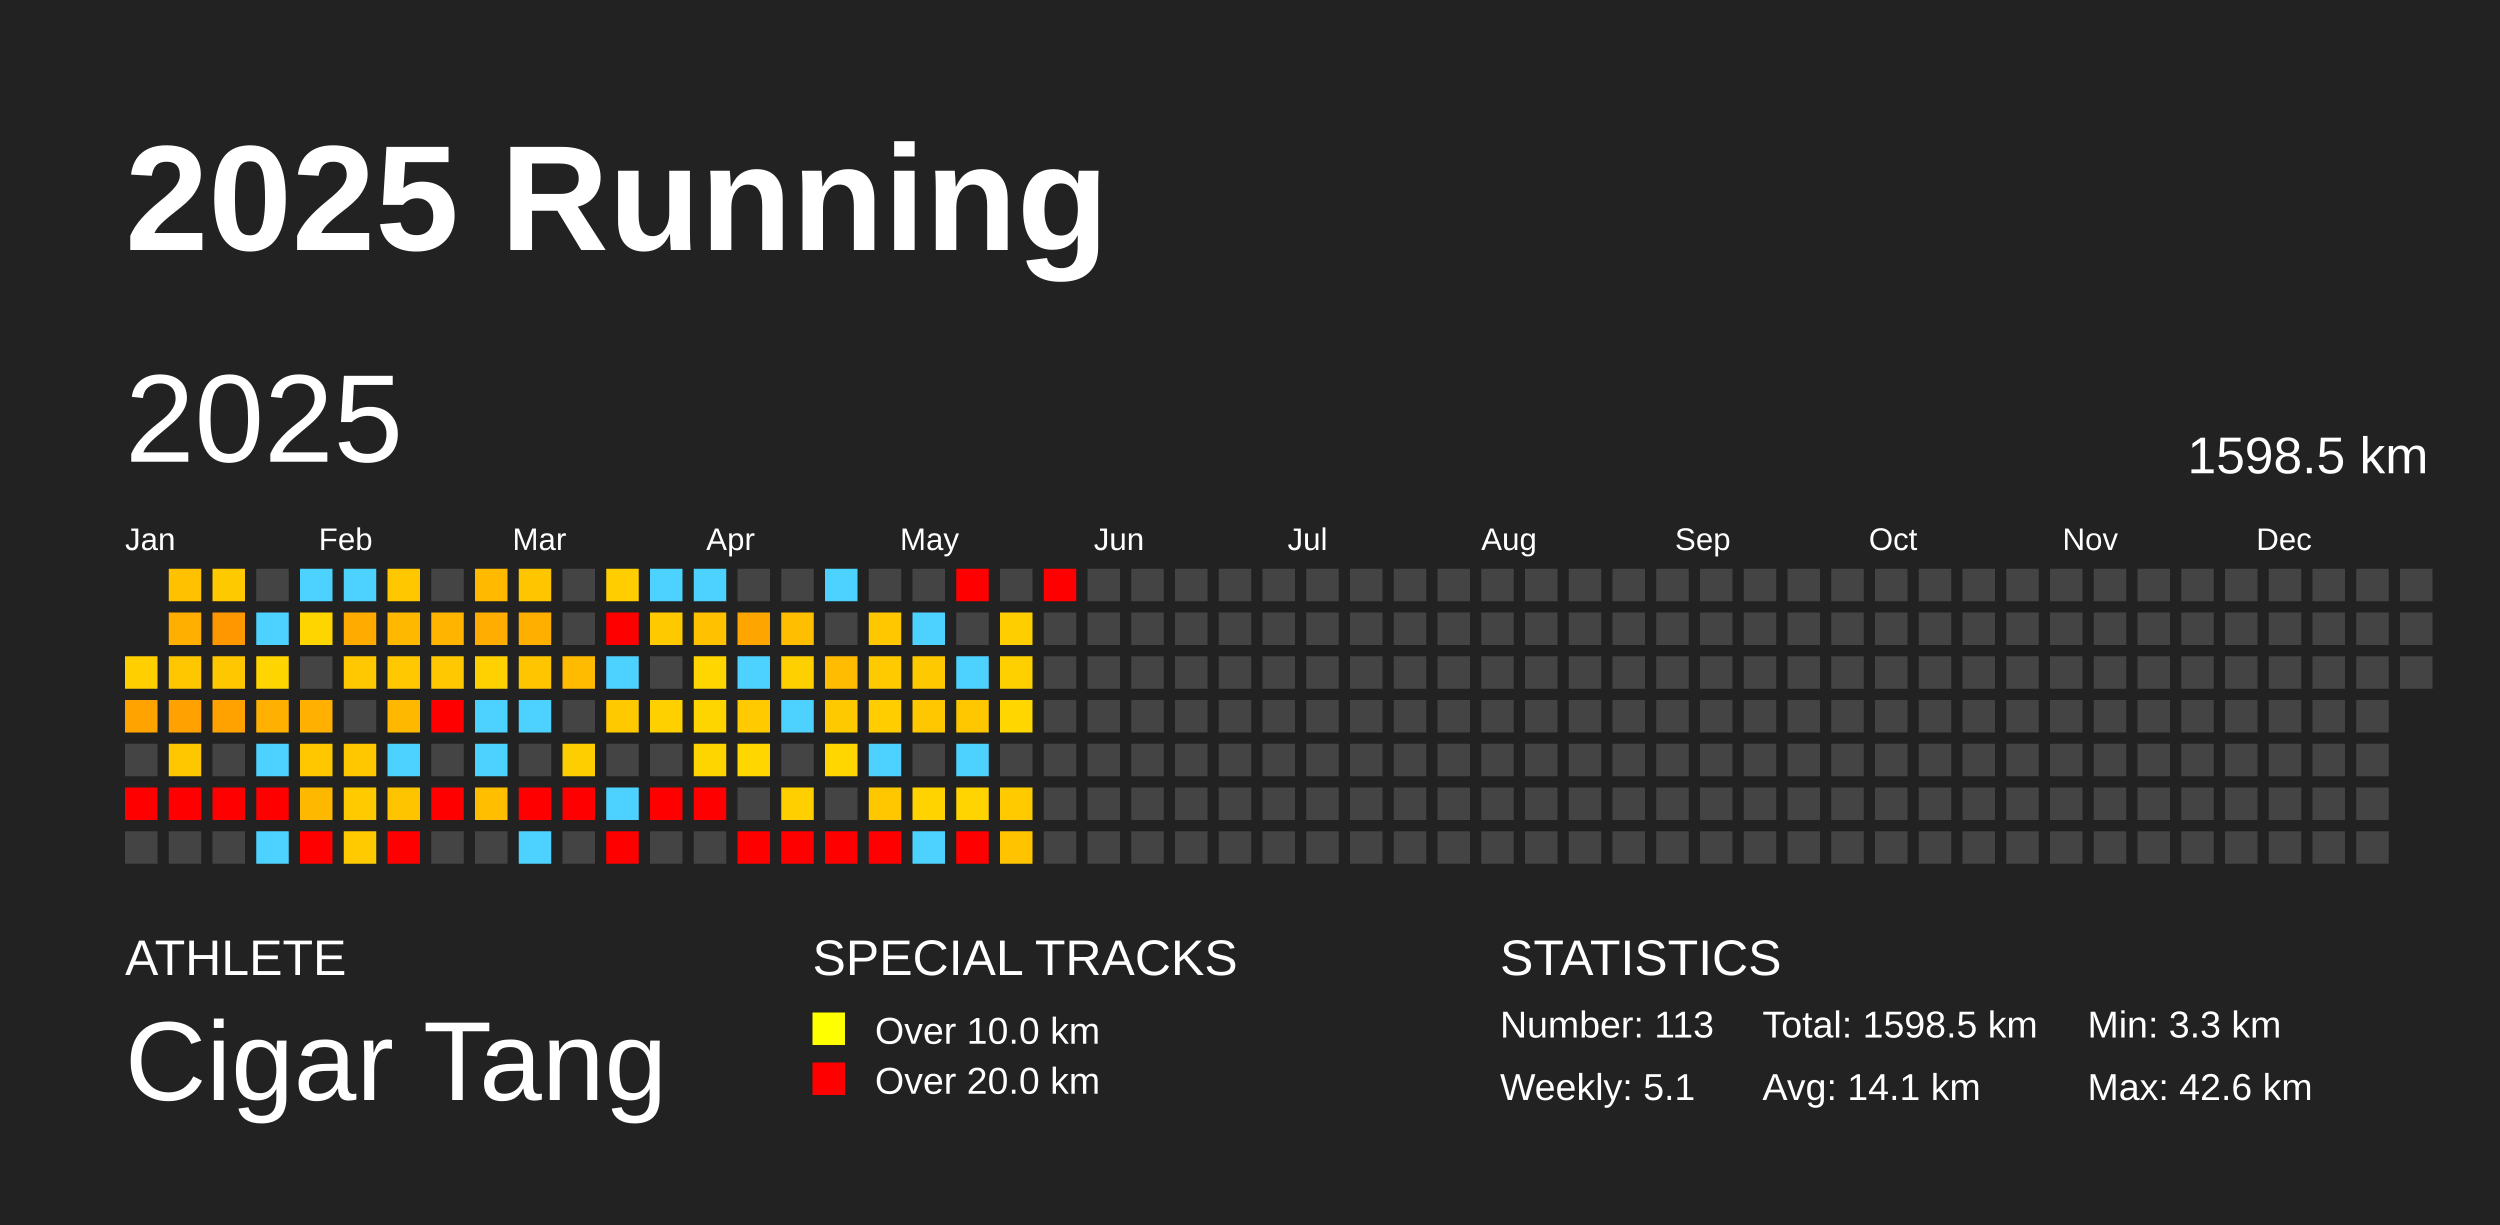
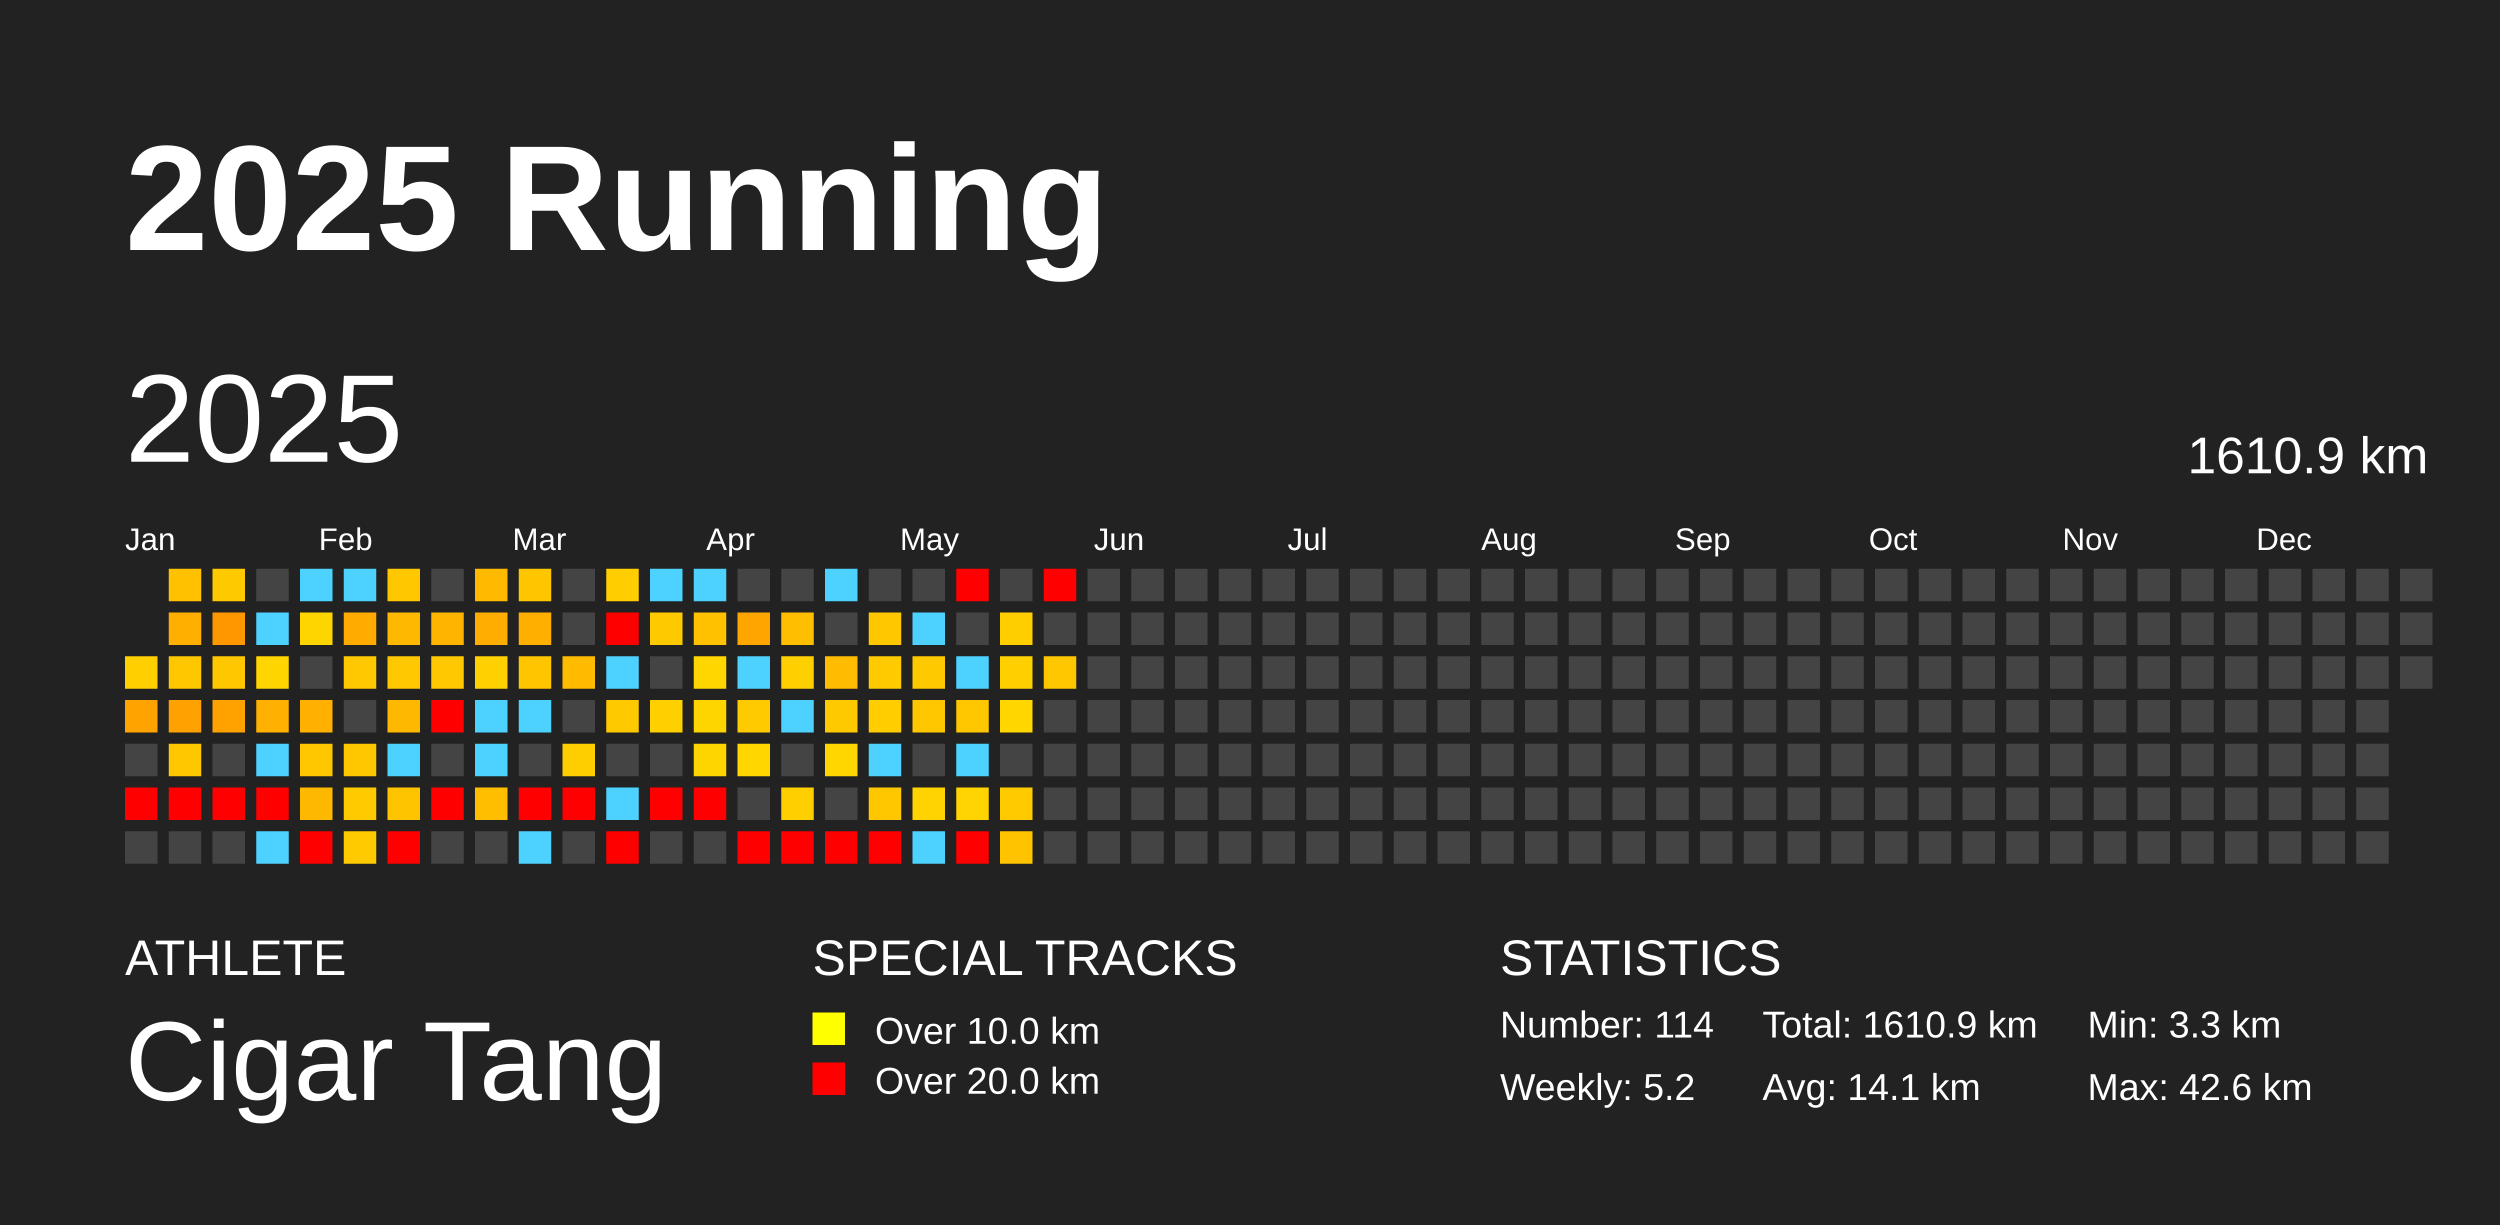
<svg xmlns="http://www.w3.org/2000/svg" baseProfile="full" height="98mm" version="1.1" viewBox="0,0,200,98" width="200mm">
  <defs />
  <rect fill="#222222" height="98" width="200" x="0" y="0" />
  <text fill="#FFFFFF" style="font-size:12px; font-family:Arial; font-weight:bold;" x="10" y="20">2025 Running</text>
  <text fill="#FFFFFF" style="font-size:4px; font-family:Arial" x="10" y="78">ATHLETE</text>
  <text fill="#FFFFFF" style="font-size:9px; font-family:Arial" x="10" y="88">Cigar Tang</text>
  <text fill="#FFFFFF" style="font-size:4px; font-family:Arial" x="65" y="78">SPECIAL TRACKS</text>
  <rect fill="yellow" height="2.6" width="2.6" x="65" y="81" />
  <text fill="#FFFFFF" style="font-size:3px; font-family:Arial" x="70" y="83.5">Over 10.0 km</text>
  <rect fill="red" height="2.6" width="2.6" x="65" y="85" />
  <text fill="#FFFFFF" style="font-size:3px; font-family:Arial" x="70" y="87.5">Over 20.0 km</text>
  <text fill="#FFFFFF" style="font-size:4px; font-family:Arial" x="120" y="78">STATISTICS</text>
-   <text fill="#FFFFFF" style="font-size:3px; font-family:Arial" x="120" y="83">Number: 113</text>
-   <text fill="#FFFFFF" style="font-size:3px; font-family:Arial" x="120" y="88">Weekly: 5.1</text>
-   <text fill="#FFFFFF" style="font-size:3px; font-family:Arial" x="141" y="83">Total: 1598.5 km</text>
+   <text fill="#FFFFFF" style="font-size:3px; font-family:Arial" x="120" y="83">Number: 114</text>
+   <text fill="#FFFFFF" style="font-size:3px; font-family:Arial" x="120" y="88">Weekly: 5.2</text>
+   <text fill="#FFFFFF" style="font-size:3px; font-family:Arial" x="141" y="83">Total: 1610.9 km</text>
  <text fill="#FFFFFF" style="font-size:3px; font-family:Arial" x="141" y="88">Avg: 14.1 km</text>
  <text fill="#FFFFFF" style="font-size:3px; font-family:Arial" x="167" y="83">Min: 3.3 km</text>
  <text fill="#FFFFFF" style="font-size:3px; font-family:Arial" x="167" y="88">Max: 42.6 km</text>
  <text dominant-baseline="hanging" fill="#FFFFFF" style="font-size:10.0px; font-family:Arial;" x="10" y="30">2025</text>
-   <text dominant-baseline="hanging" fill="#FFFFFF" style="font-size:4.125px; font-family:Arial;" x="175" y="35">1598.5 km</text>
+   <text dominant-baseline="hanging" fill="#FFFFFF" style="font-size:4.125px; font-family:Arial;" x="175" y="35">1610.9 km</text>
  <text fill="#FFFFFF" style="font-size:2.5px; font-family:Arial" x="10.0" y="44">Jan</text>
  <text fill="#FFFFFF" style="font-size:2.5px; font-family:Arial" x="25.5" y="44">Feb</text>
  <text fill="#FFFFFF" style="font-size:2.5px; font-family:Arial" x="41.0" y="44">Mar</text>
  <text fill="#FFFFFF" style="font-size:2.5px; font-family:Arial" x="56.5" y="44">Apr</text>
  <text fill="#FFFFFF" style="font-size:2.5px; font-family:Arial" x="72.0" y="44">May</text>
  <text fill="#FFFFFF" style="font-size:2.5px; font-family:Arial" x="87.5" y="44">Jun</text>
  <text fill="#FFFFFF" style="font-size:2.5px; font-family:Arial" x="103.0" y="44">Jul</text>
  <text fill="#FFFFFF" style="font-size:2.5px; font-family:Arial" x="118.5" y="44">Aug</text>
  <text fill="#FFFFFF" style="font-size:2.5px; font-family:Arial" x="134.0" y="44">Sep</text>
  <text fill="#FFFFFF" style="font-size:2.5px; font-family:Arial" x="149.5" y="44">Oct</text>
  <text fill="#FFFFFF" style="font-size:2.5px; font-family:Arial" x="165.0" y="44">Nov</text>
  <text fill="#FFFFFF" style="font-size:2.5px; font-family:Arial" x="180.5" y="44">Dec</text>
  <rect fill="#ffcf00" height="2.6" width="2.6" x="10.0" y="52.5" />
  <rect fill="#ffa300" height="2.6" width="2.6" x="10.0" y="56.0" />
  <rect fill="#444444" height="2.6" width="2.6" x="10.0" y="59.5" />
  <rect fill="red" height="2.6" width="2.6" x="10.0" y="63.0" />
  <rect fill="#444444" height="2.6" width="2.6" x="10.0" y="66.5" />
  <rect fill="#ffc100" height="2.6" width="2.6" x="13.5" y="45.5" />
  <rect fill="#ffaf00" height="2.6" width="2.6" x="13.5" y="49.0" />
  <rect fill="#ffc700" height="2.6" width="2.6" x="13.5" y="52.5" />
  <rect fill="#ffa100" height="2.6" width="2.6" x="13.5" y="56.0" />
  <rect fill="#ffc700" height="2.6" width="2.6" x="13.5" y="59.5" />
  <rect fill="red" height="2.6" width="2.6" x="13.5" y="63.0" />
  <rect fill="#444444" height="2.6" width="2.6" x="13.5" y="66.5" />
  <rect fill="#ffc900" height="2.6" width="2.6" x="17.0" y="45.5" />
  <rect fill="#ff9800" height="2.6" width="2.6" x="17.0" y="49.0" />
  <rect fill="#ffc700" height="2.6" width="2.6" x="17.0" y="52.5" />
  <rect fill="#ffa200" height="2.6" width="2.6" x="17.0" y="56.0" />
  <rect fill="#444444" height="2.6" width="2.6" x="17.0" y="59.5" />
  <rect fill="red" height="2.6" width="2.6" x="17.0" y="63.0" />
  <rect fill="#444444" height="2.6" width="2.6" x="17.0" y="66.5" />
  <rect fill="#444444" height="2.6" width="2.6" x="20.5" y="45.5" />
  <rect fill="#4dd2ff" height="2.6" width="2.6" x="20.5" y="49.0" />
  <rect fill="#ffd500" height="2.6" width="2.6" x="20.5" y="52.5" />
  <rect fill="#ffb000" height="2.6" width="2.6" x="20.5" y="56.0" />
  <rect fill="#4dd2ff" height="2.6" width="2.6" x="20.5" y="59.5" />
  <rect fill="red" height="2.6" width="2.6" x="20.5" y="63.0" />
  <rect fill="#4dd2ff" height="2.6" width="2.6" x="20.5" y="66.5" />
  <rect fill="#4dd2ff" height="2.6" width="2.6" x="24.0" y="45.5" />
  <rect fill="#ffd500" height="2.6" width="2.6" x="24.0" y="49.0" />
  <rect fill="#444444" height="2.6" width="2.6" x="24.0" y="52.5" />
  <rect fill="#ffb000" height="2.6" width="2.6" x="24.0" y="56.0" />
  <rect fill="#ffc700" height="2.6" width="2.6" x="24.0" y="59.5" />
  <rect fill="#ffb800" height="2.6" width="2.6" x="24.0" y="63.0" />
  <rect fill="red" height="2.6" width="2.6" x="24.0" y="66.5" />
  <rect fill="#4dd2ff" height="2.6" width="2.6" x="27.5" y="45.5" />
  <rect fill="#ffab00" height="2.6" width="2.6" x="27.5" y="49.0" />
  <rect fill="#ffc800" height="2.6" width="2.6" x="27.5" y="52.5" />
  <rect fill="#444444" height="2.6" width="2.6" x="27.5" y="56.0" />
  <rect fill="#ffc700" height="2.6" width="2.6" x="27.5" y="59.5" />
  <rect fill="#ffcb00" height="2.6" width="2.6" x="27.5" y="63.0" />
  <rect fill="#ffca00" height="2.6" width="2.6" x="27.5" y="66.5" />
  <rect fill="#ffc700" height="2.6" width="2.6" x="31.0" y="45.5" />
  <rect fill="#ffb800" height="2.6" width="2.6" x="31.0" y="49.0" />
  <rect fill="#ffc800" height="2.6" width="2.6" x="31.0" y="52.5" />
  <rect fill="#ffb800" height="2.6" width="2.6" x="31.0" y="56.0" />
  <rect fill="#4dd2ff" height="2.6" width="2.6" x="31.0" y="59.5" />
  <rect fill="#ffc400" height="2.6" width="2.6" x="31.0" y="63.0" />
  <rect fill="red" height="2.6" width="2.6" x="31.0" y="66.5" />
  <rect fill="#444444" height="2.6" width="2.6" x="34.5" y="45.5" />
  <rect fill="#ffb400" height="2.6" width="2.6" x="34.5" y="49.0" />
  <rect fill="#ffc800" height="2.6" width="2.6" x="34.5" y="52.5" />
  <rect fill="red" height="2.6" width="2.6" x="34.5" y="56.0" />
  <rect fill="#444444" height="2.6" width="2.6" x="34.5" y="59.5" />
  <rect fill="red" height="2.6" width="2.6" x="34.5" y="63.0" />
  <rect fill="#444444" height="2.6" width="2.6" x="34.5" y="66.5" />
  <rect fill="#ffba00" height="2.6" width="2.6" x="38.0" y="45.5" />
  <rect fill="#ffad00" height="2.6" width="2.6" x="38.0" y="49.0" />
  <rect fill="#ffd100" height="2.6" width="2.6" x="38.0" y="52.5" />
  <rect fill="#4dd2ff" height="2.6" width="2.6" x="38.0" y="56.0" />
  <rect fill="#4dd2ff" height="2.6" width="2.6" x="38.0" y="59.5" />
  <rect fill="#ffbe00" height="2.6" width="2.6" x="38.0" y="63.0" />
  <rect fill="#444444" height="2.6" width="2.6" x="38.0" y="66.5" />
  <rect fill="#ffc600" height="2.6" width="2.6" x="41.5" y="45.5" />
  <rect fill="#ffaf00" height="2.6" width="2.6" x="41.5" y="49.0" />
  <rect fill="#ffc600" height="2.6" width="2.6" x="41.5" y="52.5" />
  <rect fill="#4dd2ff" height="2.6" width="2.6" x="41.5" y="56.0" />
  <rect fill="#444444" height="2.6" width="2.6" x="41.5" y="59.5" />
  <rect fill="red" height="2.6" width="2.6" x="41.5" y="63.0" />
  <rect fill="#4dd2ff" height="2.6" width="2.6" x="41.5" y="66.5" />
  <rect fill="#444444" height="2.6" width="2.6" x="45.0" y="45.5" />
  <rect fill="#444444" height="2.6" width="2.6" x="45.0" y="49.0" />
  <rect fill="#ffbb00" height="2.6" width="2.6" x="45.0" y="52.5" />
  <rect fill="#444444" height="2.6" width="2.6" x="45.0" y="56.0" />
  <rect fill="#ffce00" height="2.6" width="2.6" x="45.0" y="59.5" />
  <rect fill="red" height="2.6" width="2.6" x="45.0" y="63.0" />
  <rect fill="#444444" height="2.6" width="2.6" x="45.0" y="66.5" />
  <rect fill="#ffcd00" height="2.6" width="2.6" x="48.5" y="45.5" />
  <rect fill="red" height="2.6" width="2.6" x="48.5" y="49.0" />
  <rect fill="#4dd2ff" height="2.6" width="2.6" x="48.5" y="52.5" />
  <rect fill="#ffc900" height="2.6" width="2.6" x="48.5" y="56.0" />
  <rect fill="#444444" height="2.6" width="2.6" x="48.5" y="59.5" />
  <rect fill="#4dd2ff" height="2.6" width="2.6" x="48.5" y="63.0" />
  <rect fill="red" height="2.6" width="2.6" x="48.5" y="66.5" />
  <rect fill="#4dd2ff" height="2.6" width="2.6" x="52.0" y="45.5" />
  <rect fill="#ffc900" height="2.6" width="2.6" x="52.0" y="49.0" />
  <rect fill="#444444" height="2.6" width="2.6" x="52.0" y="52.5" />
  <rect fill="#ffd000" height="2.6" width="2.6" x="52.0" y="56.0" />
  <rect fill="#444444" height="2.6" width="2.6" x="52.0" y="59.5" />
  <rect fill="red" height="2.6" width="2.6" x="52.0" y="63.0" />
  <rect fill="#444444" height="2.6" width="2.6" x="52.0" y="66.5" />
  <rect fill="#4dd2ff" height="2.6" width="2.6" x="55.5" y="45.5" />
  <rect fill="#ffc100" height="2.6" width="2.6" x="55.5" y="49.0" />
  <rect fill="#ffd600" height="2.6" width="2.6" x="55.5" y="52.5" />
  <rect fill="#ffd500" height="2.6" width="2.6" x="55.5" y="56.0" />
  <rect fill="#ffd500" height="2.6" width="2.6" x="55.5" y="59.5" />
  <rect fill="red" height="2.6" width="2.6" x="55.5" y="63.0" />
  <rect fill="#444444" height="2.6" width="2.6" x="55.5" y="66.5" />
  <rect fill="#444444" height="2.6" width="2.6" x="59.0" y="45.5" />
  <rect fill="#ffa500" height="2.6" width="2.6" x="59.0" y="49.0" />
  <rect fill="#4dd2ff" height="2.6" width="2.6" x="59.0" y="52.5" />
  <rect fill="#ffca00" height="2.6" width="2.6" x="59.0" y="56.0" />
  <rect fill="#ffd600" height="2.6" width="2.6" x="59.0" y="59.5" />
  <rect fill="#444444" height="2.6" width="2.6" x="59.0" y="63.0" />
  <rect fill="red" height="2.6" width="2.6" x="59.0" y="66.5" />
  <rect fill="#444444" height="2.6" width="2.6" x="62.5" y="45.5" />
  <rect fill="#ffbf00" height="2.6" width="2.6" x="62.5" y="49.0" />
  <rect fill="#ffd000" height="2.6" width="2.6" x="62.5" y="52.5" />
  <rect fill="#4dd2ff" height="2.6" width="2.6" x="62.5" y="56.0" />
  <rect fill="#444444" height="2.6" width="2.6" x="62.5" y="59.5" />
  <rect fill="#ffcf00" height="2.6" width="2.6" x="62.5" y="63.0" />
  <rect fill="red" height="2.6" width="2.6" x="62.5" y="66.5" />
  <rect fill="#4dd2ff" height="2.6" width="2.6" x="66.0" y="45.5" />
  <rect fill="#444444" height="2.6" width="2.6" x="66.0" y="49.0" />
  <rect fill="#ffbc00" height="2.6" width="2.6" x="66.0" y="52.5" />
  <rect fill="#ffc900" height="2.6" width="2.6" x="66.0" y="56.0" />
  <rect fill="#ffd600" height="2.6" width="2.6" x="66.0" y="59.5" />
  <rect fill="#444444" height="2.6" width="2.6" x="66.0" y="63.0" />
  <rect fill="red" height="2.6" width="2.6" x="66.0" y="66.5" />
  <rect fill="#444444" height="2.6" width="2.6" x="69.5" y="45.5" />
  <rect fill="#ffc700" height="2.6" width="2.6" x="69.5" y="49.0" />
  <rect fill="#ffca00" height="2.6" width="2.6" x="69.5" y="52.5" />
  <rect fill="#ffcd00" height="2.6" width="2.6" x="69.5" y="56.0" />
  <rect fill="#4dd2ff" height="2.6" width="2.6" x="69.5" y="59.5" />
  <rect fill="#ffc700" height="2.6" width="2.6" x="69.5" y="63.0" />
  <rect fill="red" height="2.6" width="2.6" x="69.5" y="66.5" />
  <rect fill="#444444" height="2.6" width="2.6" x="73.0" y="45.5" />
  <rect fill="#4dd2ff" height="2.6" width="2.6" x="73.0" y="49.0" />
  <rect fill="#ffc900" height="2.6" width="2.6" x="73.0" y="52.5" />
  <rect fill="#ffc700" height="2.6" width="2.6" x="73.0" y="56.0" />
  <rect fill="#444444" height="2.6" width="2.6" x="73.0" y="59.5" />
  <rect fill="#ffd300" height="2.6" width="2.6" x="73.0" y="63.0" />
  <rect fill="#4dd2ff" height="2.6" width="2.6" x="73.0" y="66.5" />
  <rect fill="red" height="2.6" width="2.6" x="76.5" y="45.5" />
  <rect fill="#444444" height="2.6" width="2.6" x="76.5" y="49.0" />
  <rect fill="#4dd2ff" height="2.6" width="2.6" x="76.5" y="52.5" />
  <rect fill="#ffc700" height="2.6" width="2.6" x="76.5" y="56.0" />
  <rect fill="#4dd2ff" height="2.6" width="2.6" x="76.5" y="59.5" />
  <rect fill="#ffd400" height="2.6" width="2.6" x="76.5" y="63.0" />
  <rect fill="red" height="2.6" width="2.6" x="76.5" y="66.5" />
  <rect fill="#444444" height="2.6" width="2.6" x="80.0" y="45.5" />
  <rect fill="#ffce00" height="2.6" width="2.6" x="80.0" y="49.0" />
  <rect fill="#ffd000" height="2.6" width="2.6" x="80.0" y="52.5" />
  <rect fill="#ffd600" height="2.6" width="2.6" x="80.0" y="56.0" />
  <rect fill="#444444" height="2.6" width="2.6" x="80.0" y="59.5" />
  <rect fill="#ffca00" height="2.6" width="2.6" x="80.0" y="63.0" />
  <rect fill="#ffc300" height="2.6" width="2.6" x="80.0" y="66.5" />
  <rect fill="red" height="2.6" width="2.6" x="83.5" y="45.5" />
  <rect fill="#444444" height="2.6" width="2.6" x="83.5" y="49.0" />
-   <rect fill="#444444" height="2.6" width="2.6" x="83.5" y="52.5" />
+   <rect fill="#ffc700" height="2.6" width="2.6" x="83.5" y="52.5" />
  <rect fill="#444444" height="2.6" width="2.6" x="83.5" y="56.0" />
  <rect fill="#444444" height="2.6" width="2.6" x="83.5" y="59.5" />
  <rect fill="#444444" height="2.6" width="2.6" x="83.5" y="63.0" />
  <rect fill="#444444" height="2.6" width="2.6" x="83.5" y="66.5" />
  <rect fill="#444444" height="2.6" width="2.6" x="87.0" y="45.5" />
  <rect fill="#444444" height="2.6" width="2.6" x="87.0" y="49.0" />
  <rect fill="#444444" height="2.6" width="2.6" x="87.0" y="52.5" />
  <rect fill="#444444" height="2.6" width="2.6" x="87.0" y="56.0" />
  <rect fill="#444444" height="2.6" width="2.6" x="87.0" y="59.5" />
  <rect fill="#444444" height="2.6" width="2.6" x="87.0" y="63.0" />
  <rect fill="#444444" height="2.6" width="2.6" x="87.0" y="66.5" />
  <rect fill="#444444" height="2.6" width="2.6" x="90.5" y="45.5" />
  <rect fill="#444444" height="2.6" width="2.6" x="90.5" y="49.0" />
  <rect fill="#444444" height="2.6" width="2.6" x="90.5" y="52.5" />
  <rect fill="#444444" height="2.6" width="2.6" x="90.5" y="56.0" />
  <rect fill="#444444" height="2.6" width="2.6" x="90.5" y="59.5" />
  <rect fill="#444444" height="2.6" width="2.6" x="90.5" y="63.0" />
  <rect fill="#444444" height="2.6" width="2.6" x="90.5" y="66.5" />
  <rect fill="#444444" height="2.6" width="2.6" x="94.0" y="45.5" />
  <rect fill="#444444" height="2.6" width="2.6" x="94.0" y="49.0" />
  <rect fill="#444444" height="2.6" width="2.6" x="94.0" y="52.5" />
  <rect fill="#444444" height="2.6" width="2.6" x="94.0" y="56.0" />
  <rect fill="#444444" height="2.6" width="2.6" x="94.0" y="59.5" />
  <rect fill="#444444" height="2.6" width="2.6" x="94.0" y="63.0" />
  <rect fill="#444444" height="2.6" width="2.6" x="94.0" y="66.5" />
  <rect fill="#444444" height="2.6" width="2.6" x="97.5" y="45.5" />
  <rect fill="#444444" height="2.6" width="2.6" x="97.5" y="49.0" />
  <rect fill="#444444" height="2.6" width="2.6" x="97.5" y="52.5" />
  <rect fill="#444444" height="2.6" width="2.6" x="97.5" y="56.0" />
  <rect fill="#444444" height="2.6" width="2.6" x="97.5" y="59.5" />
  <rect fill="#444444" height="2.6" width="2.6" x="97.5" y="63.0" />
  <rect fill="#444444" height="2.6" width="2.6" x="97.5" y="66.5" />
  <rect fill="#444444" height="2.6" width="2.6" x="101.0" y="45.5" />
  <rect fill="#444444" height="2.6" width="2.6" x="101.0" y="49.0" />
  <rect fill="#444444" height="2.6" width="2.6" x="101.0" y="52.5" />
  <rect fill="#444444" height="2.6" width="2.6" x="101.0" y="56.0" />
  <rect fill="#444444" height="2.6" width="2.6" x="101.0" y="59.5" />
  <rect fill="#444444" height="2.6" width="2.6" x="101.0" y="63.0" />
  <rect fill="#444444" height="2.6" width="2.6" x="101.0" y="66.5" />
  <rect fill="#444444" height="2.6" width="2.6" x="104.5" y="45.5" />
  <rect fill="#444444" height="2.6" width="2.6" x="104.5" y="49.0" />
  <rect fill="#444444" height="2.6" width="2.6" x="104.5" y="52.5" />
  <rect fill="#444444" height="2.6" width="2.6" x="104.5" y="56.0" />
  <rect fill="#444444" height="2.6" width="2.6" x="104.5" y="59.5" />
  <rect fill="#444444" height="2.6" width="2.6" x="104.5" y="63.0" />
  <rect fill="#444444" height="2.6" width="2.6" x="104.5" y="66.5" />
  <rect fill="#444444" height="2.6" width="2.6" x="108.0" y="45.5" />
  <rect fill="#444444" height="2.6" width="2.6" x="108.0" y="49.0" />
  <rect fill="#444444" height="2.6" width="2.6" x="108.0" y="52.5" />
  <rect fill="#444444" height="2.6" width="2.6" x="108.0" y="56.0" />
  <rect fill="#444444" height="2.6" width="2.6" x="108.0" y="59.5" />
  <rect fill="#444444" height="2.6" width="2.6" x="108.0" y="63.0" />
  <rect fill="#444444" height="2.6" width="2.6" x="108.0" y="66.5" />
  <rect fill="#444444" height="2.6" width="2.6" x="111.5" y="45.5" />
  <rect fill="#444444" height="2.6" width="2.6" x="111.5" y="49.0" />
  <rect fill="#444444" height="2.6" width="2.6" x="111.5" y="52.5" />
  <rect fill="#444444" height="2.6" width="2.6" x="111.5" y="56.0" />
  <rect fill="#444444" height="2.6" width="2.6" x="111.5" y="59.5" />
  <rect fill="#444444" height="2.6" width="2.6" x="111.5" y="63.0" />
  <rect fill="#444444" height="2.6" width="2.6" x="111.5" y="66.5" />
  <rect fill="#444444" height="2.6" width="2.6" x="115.0" y="45.5" />
  <rect fill="#444444" height="2.6" width="2.6" x="115.0" y="49.0" />
  <rect fill="#444444" height="2.6" width="2.6" x="115.0" y="52.5" />
  <rect fill="#444444" height="2.6" width="2.6" x="115.0" y="56.0" />
  <rect fill="#444444" height="2.6" width="2.6" x="115.0" y="59.5" />
  <rect fill="#444444" height="2.6" width="2.6" x="115.0" y="63.0" />
  <rect fill="#444444" height="2.6" width="2.6" x="115.0" y="66.5" />
  <rect fill="#444444" height="2.6" width="2.6" x="118.5" y="45.5" />
  <rect fill="#444444" height="2.6" width="2.6" x="118.5" y="49.0" />
  <rect fill="#444444" height="2.6" width="2.6" x="118.5" y="52.5" />
  <rect fill="#444444" height="2.6" width="2.6" x="118.5" y="56.0" />
  <rect fill="#444444" height="2.6" width="2.6" x="118.5" y="59.5" />
  <rect fill="#444444" height="2.6" width="2.6" x="118.5" y="63.0" />
  <rect fill="#444444" height="2.6" width="2.6" x="118.5" y="66.5" />
  <rect fill="#444444" height="2.6" width="2.6" x="122.0" y="45.5" />
  <rect fill="#444444" height="2.6" width="2.6" x="122.0" y="49.0" />
  <rect fill="#444444" height="2.6" width="2.6" x="122.0" y="52.5" />
  <rect fill="#444444" height="2.6" width="2.6" x="122.0" y="56.0" />
  <rect fill="#444444" height="2.6" width="2.6" x="122.0" y="59.5" />
  <rect fill="#444444" height="2.6" width="2.6" x="122.0" y="63.0" />
  <rect fill="#444444" height="2.6" width="2.6" x="122.0" y="66.5" />
  <rect fill="#444444" height="2.6" width="2.6" x="125.5" y="45.5" />
  <rect fill="#444444" height="2.6" width="2.6" x="125.5" y="49.0" />
  <rect fill="#444444" height="2.6" width="2.6" x="125.5" y="52.5" />
  <rect fill="#444444" height="2.6" width="2.6" x="125.5" y="56.0" />
  <rect fill="#444444" height="2.6" width="2.6" x="125.5" y="59.5" />
  <rect fill="#444444" height="2.6" width="2.6" x="125.5" y="63.0" />
  <rect fill="#444444" height="2.6" width="2.6" x="125.5" y="66.5" />
  <rect fill="#444444" height="2.6" width="2.6" x="129.0" y="45.5" />
  <rect fill="#444444" height="2.6" width="2.6" x="129.0" y="49.0" />
  <rect fill="#444444" height="2.6" width="2.6" x="129.0" y="52.5" />
  <rect fill="#444444" height="2.6" width="2.6" x="129.0" y="56.0" />
  <rect fill="#444444" height="2.6" width="2.6" x="129.0" y="59.5" />
  <rect fill="#444444" height="2.6" width="2.6" x="129.0" y="63.0" />
  <rect fill="#444444" height="2.6" width="2.6" x="129.0" y="66.5" />
  <rect fill="#444444" height="2.6" width="2.6" x="132.5" y="45.5" />
  <rect fill="#444444" height="2.6" width="2.6" x="132.5" y="49.0" />
  <rect fill="#444444" height="2.6" width="2.6" x="132.5" y="52.5" />
  <rect fill="#444444" height="2.6" width="2.6" x="132.5" y="56.0" />
  <rect fill="#444444" height="2.6" width="2.6" x="132.5" y="59.5" />
  <rect fill="#444444" height="2.6" width="2.6" x="132.5" y="63.0" />
  <rect fill="#444444" height="2.6" width="2.6" x="132.5" y="66.5" />
  <rect fill="#444444" height="2.6" width="2.6" x="136.0" y="45.5" />
  <rect fill="#444444" height="2.6" width="2.6" x="136.0" y="49.0" />
  <rect fill="#444444" height="2.6" width="2.6" x="136.0" y="52.5" />
  <rect fill="#444444" height="2.6" width="2.6" x="136.0" y="56.0" />
  <rect fill="#444444" height="2.6" width="2.6" x="136.0" y="59.5" />
  <rect fill="#444444" height="2.6" width="2.6" x="136.0" y="63.0" />
  <rect fill="#444444" height="2.6" width="2.6" x="136.0" y="66.5" />
  <rect fill="#444444" height="2.6" width="2.6" x="139.5" y="45.5" />
  <rect fill="#444444" height="2.6" width="2.6" x="139.5" y="49.0" />
  <rect fill="#444444" height="2.6" width="2.6" x="139.5" y="52.5" />
  <rect fill="#444444" height="2.6" width="2.6" x="139.5" y="56.0" />
  <rect fill="#444444" height="2.6" width="2.6" x="139.5" y="59.5" />
  <rect fill="#444444" height="2.6" width="2.6" x="139.5" y="63.0" />
  <rect fill="#444444" height="2.6" width="2.6" x="139.5" y="66.5" />
  <rect fill="#444444" height="2.6" width="2.6" x="143.0" y="45.5" />
  <rect fill="#444444" height="2.6" width="2.6" x="143.0" y="49.0" />
  <rect fill="#444444" height="2.6" width="2.6" x="143.0" y="52.5" />
  <rect fill="#444444" height="2.6" width="2.6" x="143.0" y="56.0" />
  <rect fill="#444444" height="2.6" width="2.6" x="143.0" y="59.5" />
  <rect fill="#444444" height="2.6" width="2.6" x="143.0" y="63.0" />
  <rect fill="#444444" height="2.6" width="2.6" x="143.0" y="66.5" />
  <rect fill="#444444" height="2.6" width="2.6" x="146.5" y="45.5" />
  <rect fill="#444444" height="2.6" width="2.6" x="146.5" y="49.0" />
  <rect fill="#444444" height="2.6" width="2.6" x="146.5" y="52.5" />
  <rect fill="#444444" height="2.6" width="2.6" x="146.5" y="56.0" />
  <rect fill="#444444" height="2.6" width="2.6" x="146.5" y="59.5" />
  <rect fill="#444444" height="2.6" width="2.6" x="146.5" y="63.0" />
  <rect fill="#444444" height="2.6" width="2.6" x="146.5" y="66.5" />
  <rect fill="#444444" height="2.6" width="2.6" x="150.0" y="45.5" />
  <rect fill="#444444" height="2.6" width="2.6" x="150.0" y="49.0" />
  <rect fill="#444444" height="2.6" width="2.6" x="150.0" y="52.5" />
  <rect fill="#444444" height="2.6" width="2.6" x="150.0" y="56.0" />
  <rect fill="#444444" height="2.6" width="2.6" x="150.0" y="59.5" />
  <rect fill="#444444" height="2.6" width="2.6" x="150.0" y="63.0" />
  <rect fill="#444444" height="2.6" width="2.6" x="150.0" y="66.5" />
  <rect fill="#444444" height="2.6" width="2.6" x="153.5" y="45.5" />
  <rect fill="#444444" height="2.6" width="2.6" x="153.5" y="49.0" />
  <rect fill="#444444" height="2.6" width="2.6" x="153.5" y="52.5" />
  <rect fill="#444444" height="2.6" width="2.6" x="153.5" y="56.0" />
  <rect fill="#444444" height="2.6" width="2.6" x="153.5" y="59.5" />
  <rect fill="#444444" height="2.6" width="2.6" x="153.5" y="63.0" />
  <rect fill="#444444" height="2.6" width="2.6" x="153.5" y="66.5" />
  <rect fill="#444444" height="2.6" width="2.6" x="157.0" y="45.5" />
  <rect fill="#444444" height="2.6" width="2.6" x="157.0" y="49.0" />
  <rect fill="#444444" height="2.6" width="2.6" x="157.0" y="52.5" />
  <rect fill="#444444" height="2.6" width="2.6" x="157.0" y="56.0" />
  <rect fill="#444444" height="2.6" width="2.6" x="157.0" y="59.5" />
  <rect fill="#444444" height="2.6" width="2.6" x="157.0" y="63.0" />
  <rect fill="#444444" height="2.6" width="2.6" x="157.0" y="66.5" />
  <rect fill="#444444" height="2.6" width="2.6" x="160.5" y="45.5" />
  <rect fill="#444444" height="2.6" width="2.6" x="160.5" y="49.0" />
  <rect fill="#444444" height="2.6" width="2.6" x="160.5" y="52.5" />
  <rect fill="#444444" height="2.6" width="2.6" x="160.5" y="56.0" />
  <rect fill="#444444" height="2.6" width="2.6" x="160.5" y="59.5" />
  <rect fill="#444444" height="2.6" width="2.6" x="160.5" y="63.0" />
  <rect fill="#444444" height="2.6" width="2.6" x="160.5" y="66.5" />
  <rect fill="#444444" height="2.6" width="2.6" x="164.0" y="45.5" />
  <rect fill="#444444" height="2.6" width="2.6" x="164.0" y="49.0" />
  <rect fill="#444444" height="2.6" width="2.6" x="164.0" y="52.5" />
  <rect fill="#444444" height="2.6" width="2.6" x="164.0" y="56.0" />
  <rect fill="#444444" height="2.6" width="2.6" x="164.0" y="59.5" />
  <rect fill="#444444" height="2.6" width="2.6" x="164.0" y="63.0" />
  <rect fill="#444444" height="2.6" width="2.6" x="164.0" y="66.5" />
  <rect fill="#444444" height="2.6" width="2.6" x="167.5" y="45.5" />
  <rect fill="#444444" height="2.6" width="2.6" x="167.5" y="49.0" />
  <rect fill="#444444" height="2.6" width="2.6" x="167.5" y="52.5" />
  <rect fill="#444444" height="2.6" width="2.6" x="167.5" y="56.0" />
  <rect fill="#444444" height="2.6" width="2.6" x="167.5" y="59.5" />
  <rect fill="#444444" height="2.6" width="2.6" x="167.5" y="63.0" />
  <rect fill="#444444" height="2.6" width="2.6" x="167.5" y="66.5" />
  <rect fill="#444444" height="2.6" width="2.6" x="171.0" y="45.5" />
  <rect fill="#444444" height="2.6" width="2.6" x="171.0" y="49.0" />
  <rect fill="#444444" height="2.6" width="2.6" x="171.0" y="52.5" />
  <rect fill="#444444" height="2.6" width="2.6" x="171.0" y="56.0" />
  <rect fill="#444444" height="2.6" width="2.6" x="171.0" y="59.5" />
  <rect fill="#444444" height="2.6" width="2.6" x="171.0" y="63.0" />
  <rect fill="#444444" height="2.6" width="2.6" x="171.0" y="66.5" />
  <rect fill="#444444" height="2.6" width="2.6" x="174.5" y="45.5" />
  <rect fill="#444444" height="2.6" width="2.6" x="174.5" y="49.0" />
  <rect fill="#444444" height="2.6" width="2.6" x="174.5" y="52.5" />
  <rect fill="#444444" height="2.6" width="2.6" x="174.5" y="56.0" />
  <rect fill="#444444" height="2.6" width="2.6" x="174.5" y="59.5" />
  <rect fill="#444444" height="2.6" width="2.6" x="174.5" y="63.0" />
  <rect fill="#444444" height="2.6" width="2.6" x="174.5" y="66.5" />
  <rect fill="#444444" height="2.6" width="2.6" x="178.0" y="45.5" />
  <rect fill="#444444" height="2.6" width="2.6" x="178.0" y="49.0" />
  <rect fill="#444444" height="2.6" width="2.6" x="178.0" y="52.5" />
  <rect fill="#444444" height="2.6" width="2.6" x="178.0" y="56.0" />
  <rect fill="#444444" height="2.6" width="2.6" x="178.0" y="59.5" />
  <rect fill="#444444" height="2.6" width="2.6" x="178.0" y="63.0" />
  <rect fill="#444444" height="2.6" width="2.6" x="178.0" y="66.5" />
  <rect fill="#444444" height="2.6" width="2.6" x="181.5" y="45.5" />
  <rect fill="#444444" height="2.6" width="2.6" x="181.5" y="49.0" />
  <rect fill="#444444" height="2.6" width="2.6" x="181.5" y="52.5" />
  <rect fill="#444444" height="2.6" width="2.6" x="181.5" y="56.0" />
  <rect fill="#444444" height="2.6" width="2.6" x="181.5" y="59.5" />
  <rect fill="#444444" height="2.6" width="2.6" x="181.5" y="63.0" />
  <rect fill="#444444" height="2.6" width="2.6" x="181.5" y="66.5" />
  <rect fill="#444444" height="2.6" width="2.6" x="185.0" y="45.5" />
  <rect fill="#444444" height="2.6" width="2.6" x="185.0" y="49.0" />
  <rect fill="#444444" height="2.6" width="2.6" x="185.0" y="52.5" />
  <rect fill="#444444" height="2.6" width="2.6" x="185.0" y="56.0" />
  <rect fill="#444444" height="2.6" width="2.6" x="185.0" y="59.5" />
  <rect fill="#444444" height="2.6" width="2.6" x="185.0" y="63.0" />
  <rect fill="#444444" height="2.6" width="2.6" x="185.0" y="66.5" />
  <rect fill="#444444" height="2.6" width="2.6" x="188.5" y="45.5" />
  <rect fill="#444444" height="2.6" width="2.6" x="188.5" y="49.0" />
  <rect fill="#444444" height="2.6" width="2.6" x="188.5" y="52.5" />
  <rect fill="#444444" height="2.6" width="2.6" x="188.5" y="56.0" />
  <rect fill="#444444" height="2.6" width="2.6" x="188.5" y="59.5" />
  <rect fill="#444444" height="2.6" width="2.6" x="188.5" y="63.0" />
  <rect fill="#444444" height="2.6" width="2.6" x="188.5" y="66.5" />
  <rect fill="#444444" height="2.6" width="2.6" x="192.0" y="45.5" />
  <rect fill="#444444" height="2.6" width="2.6" x="192.0" y="49.0" />
  <rect fill="#444444" height="2.6" width="2.6" x="192.0" y="52.5" />
</svg>
